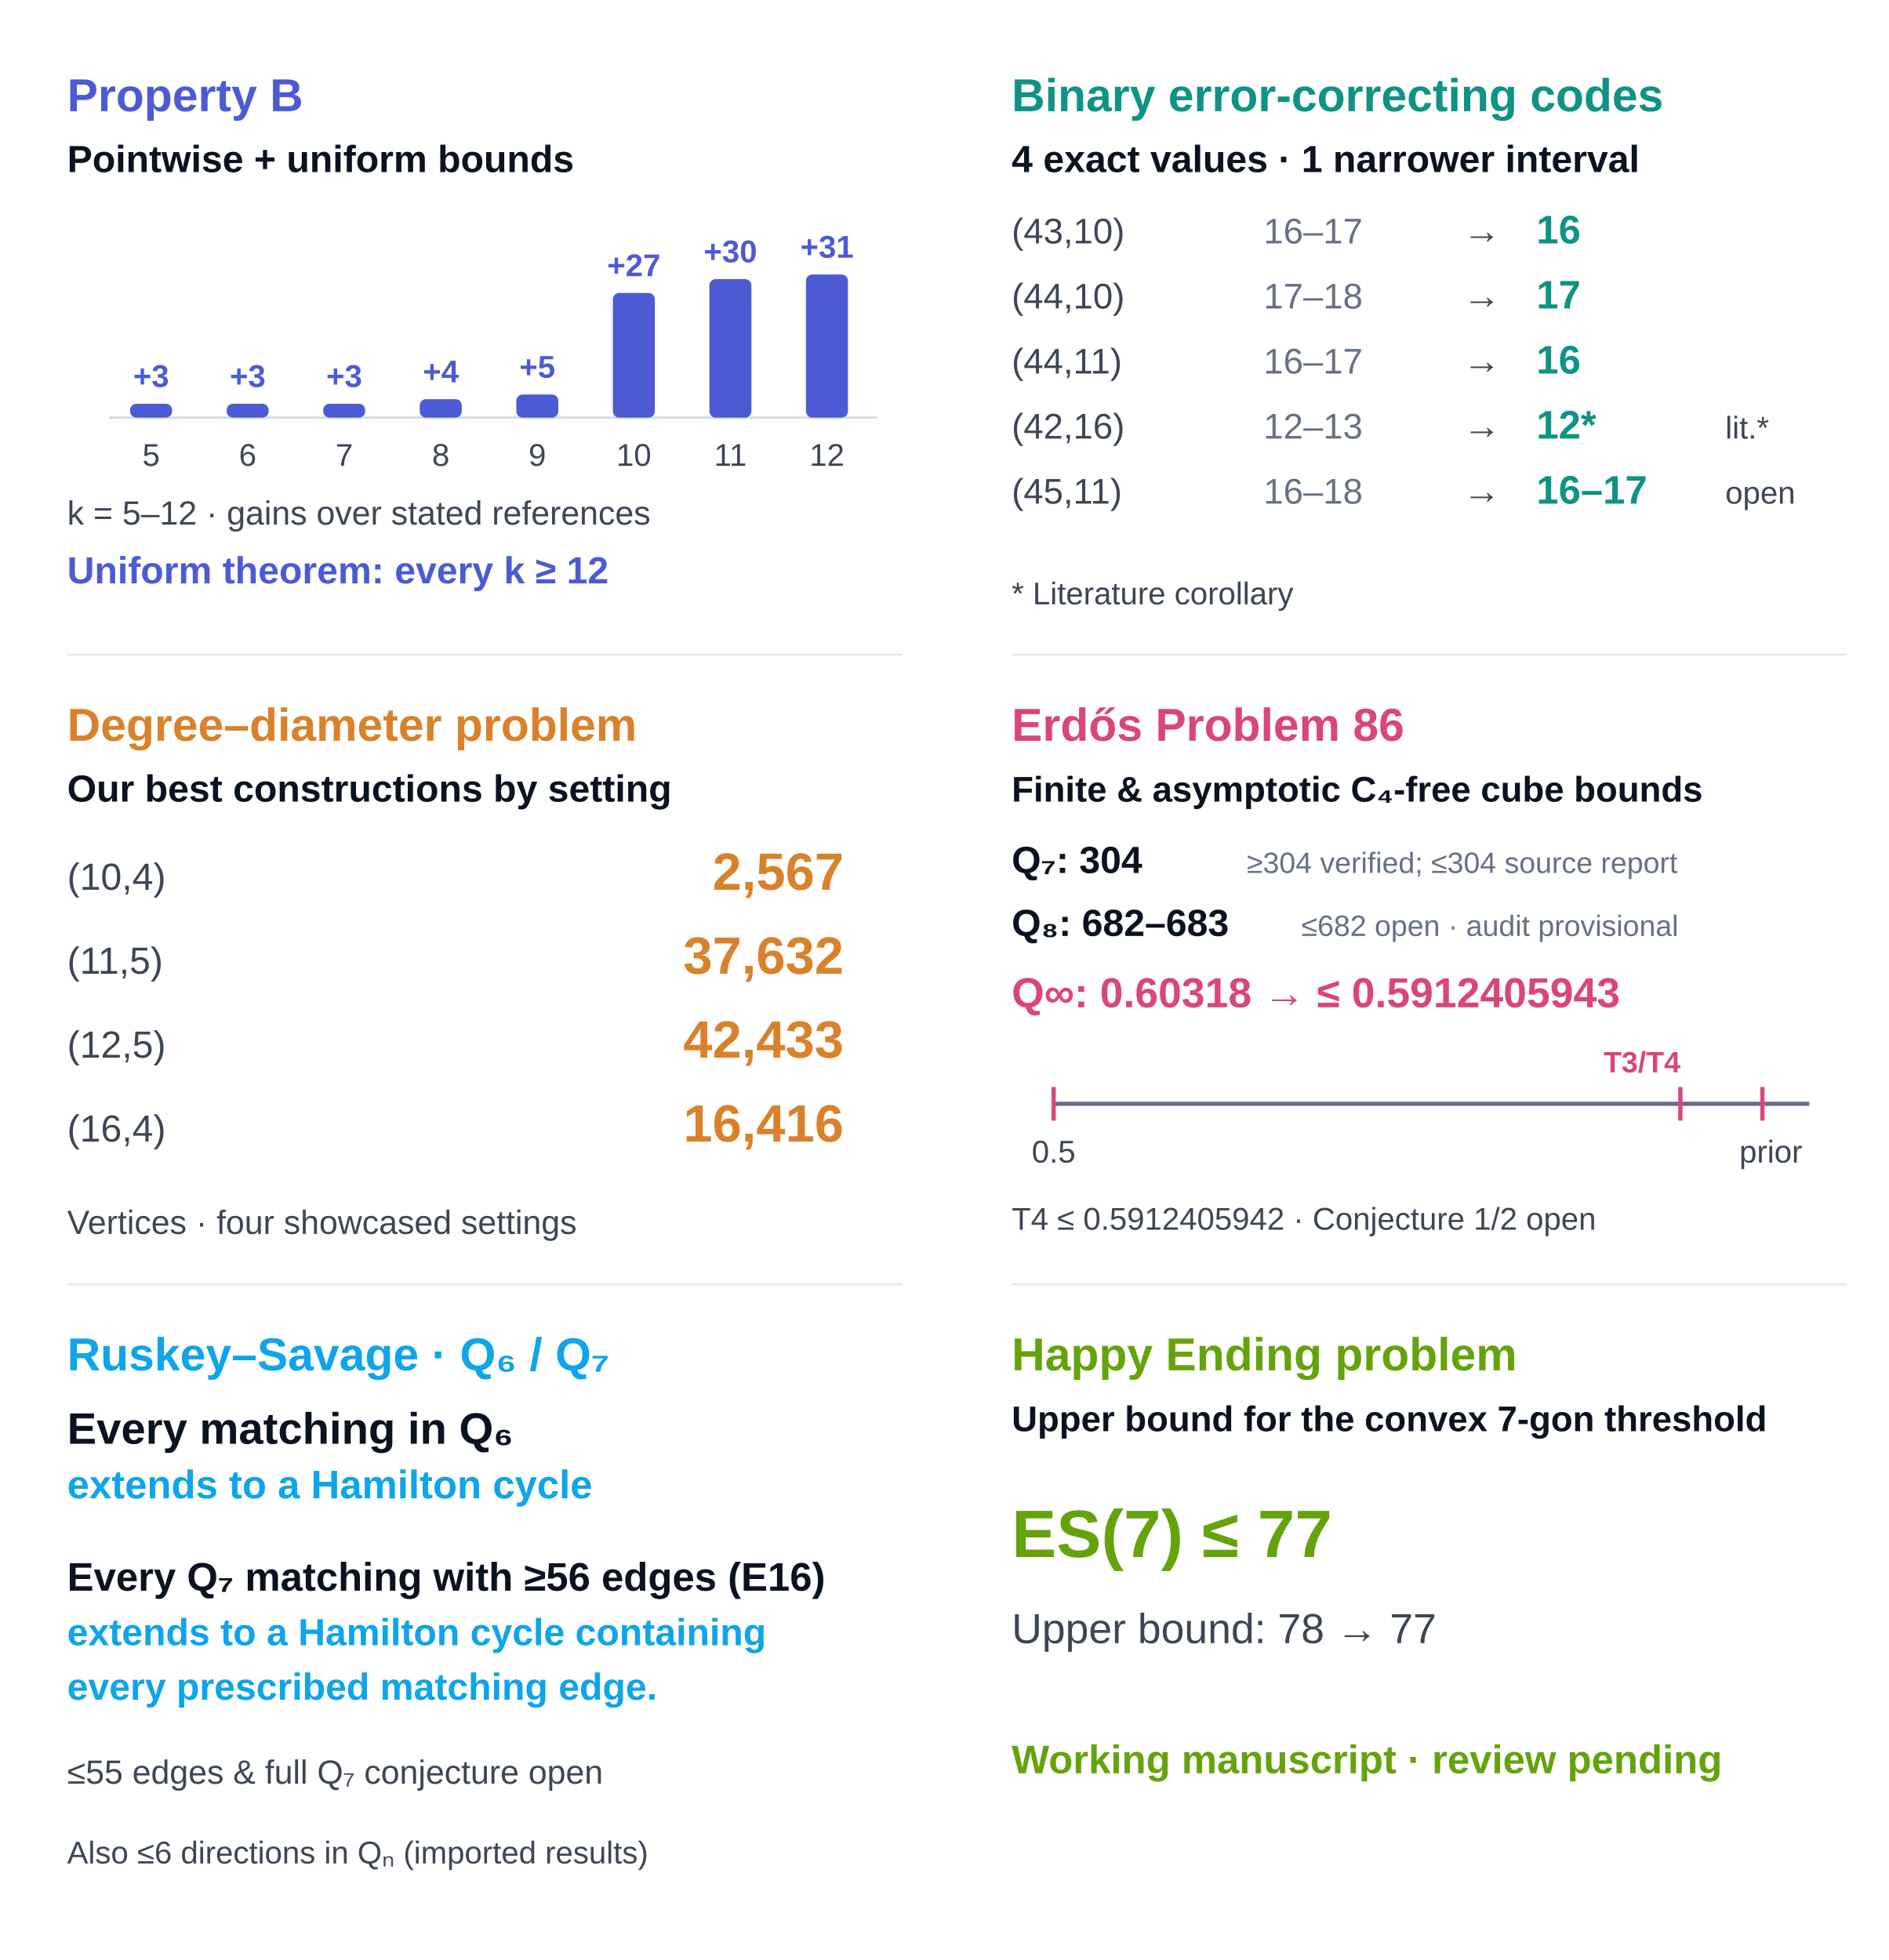
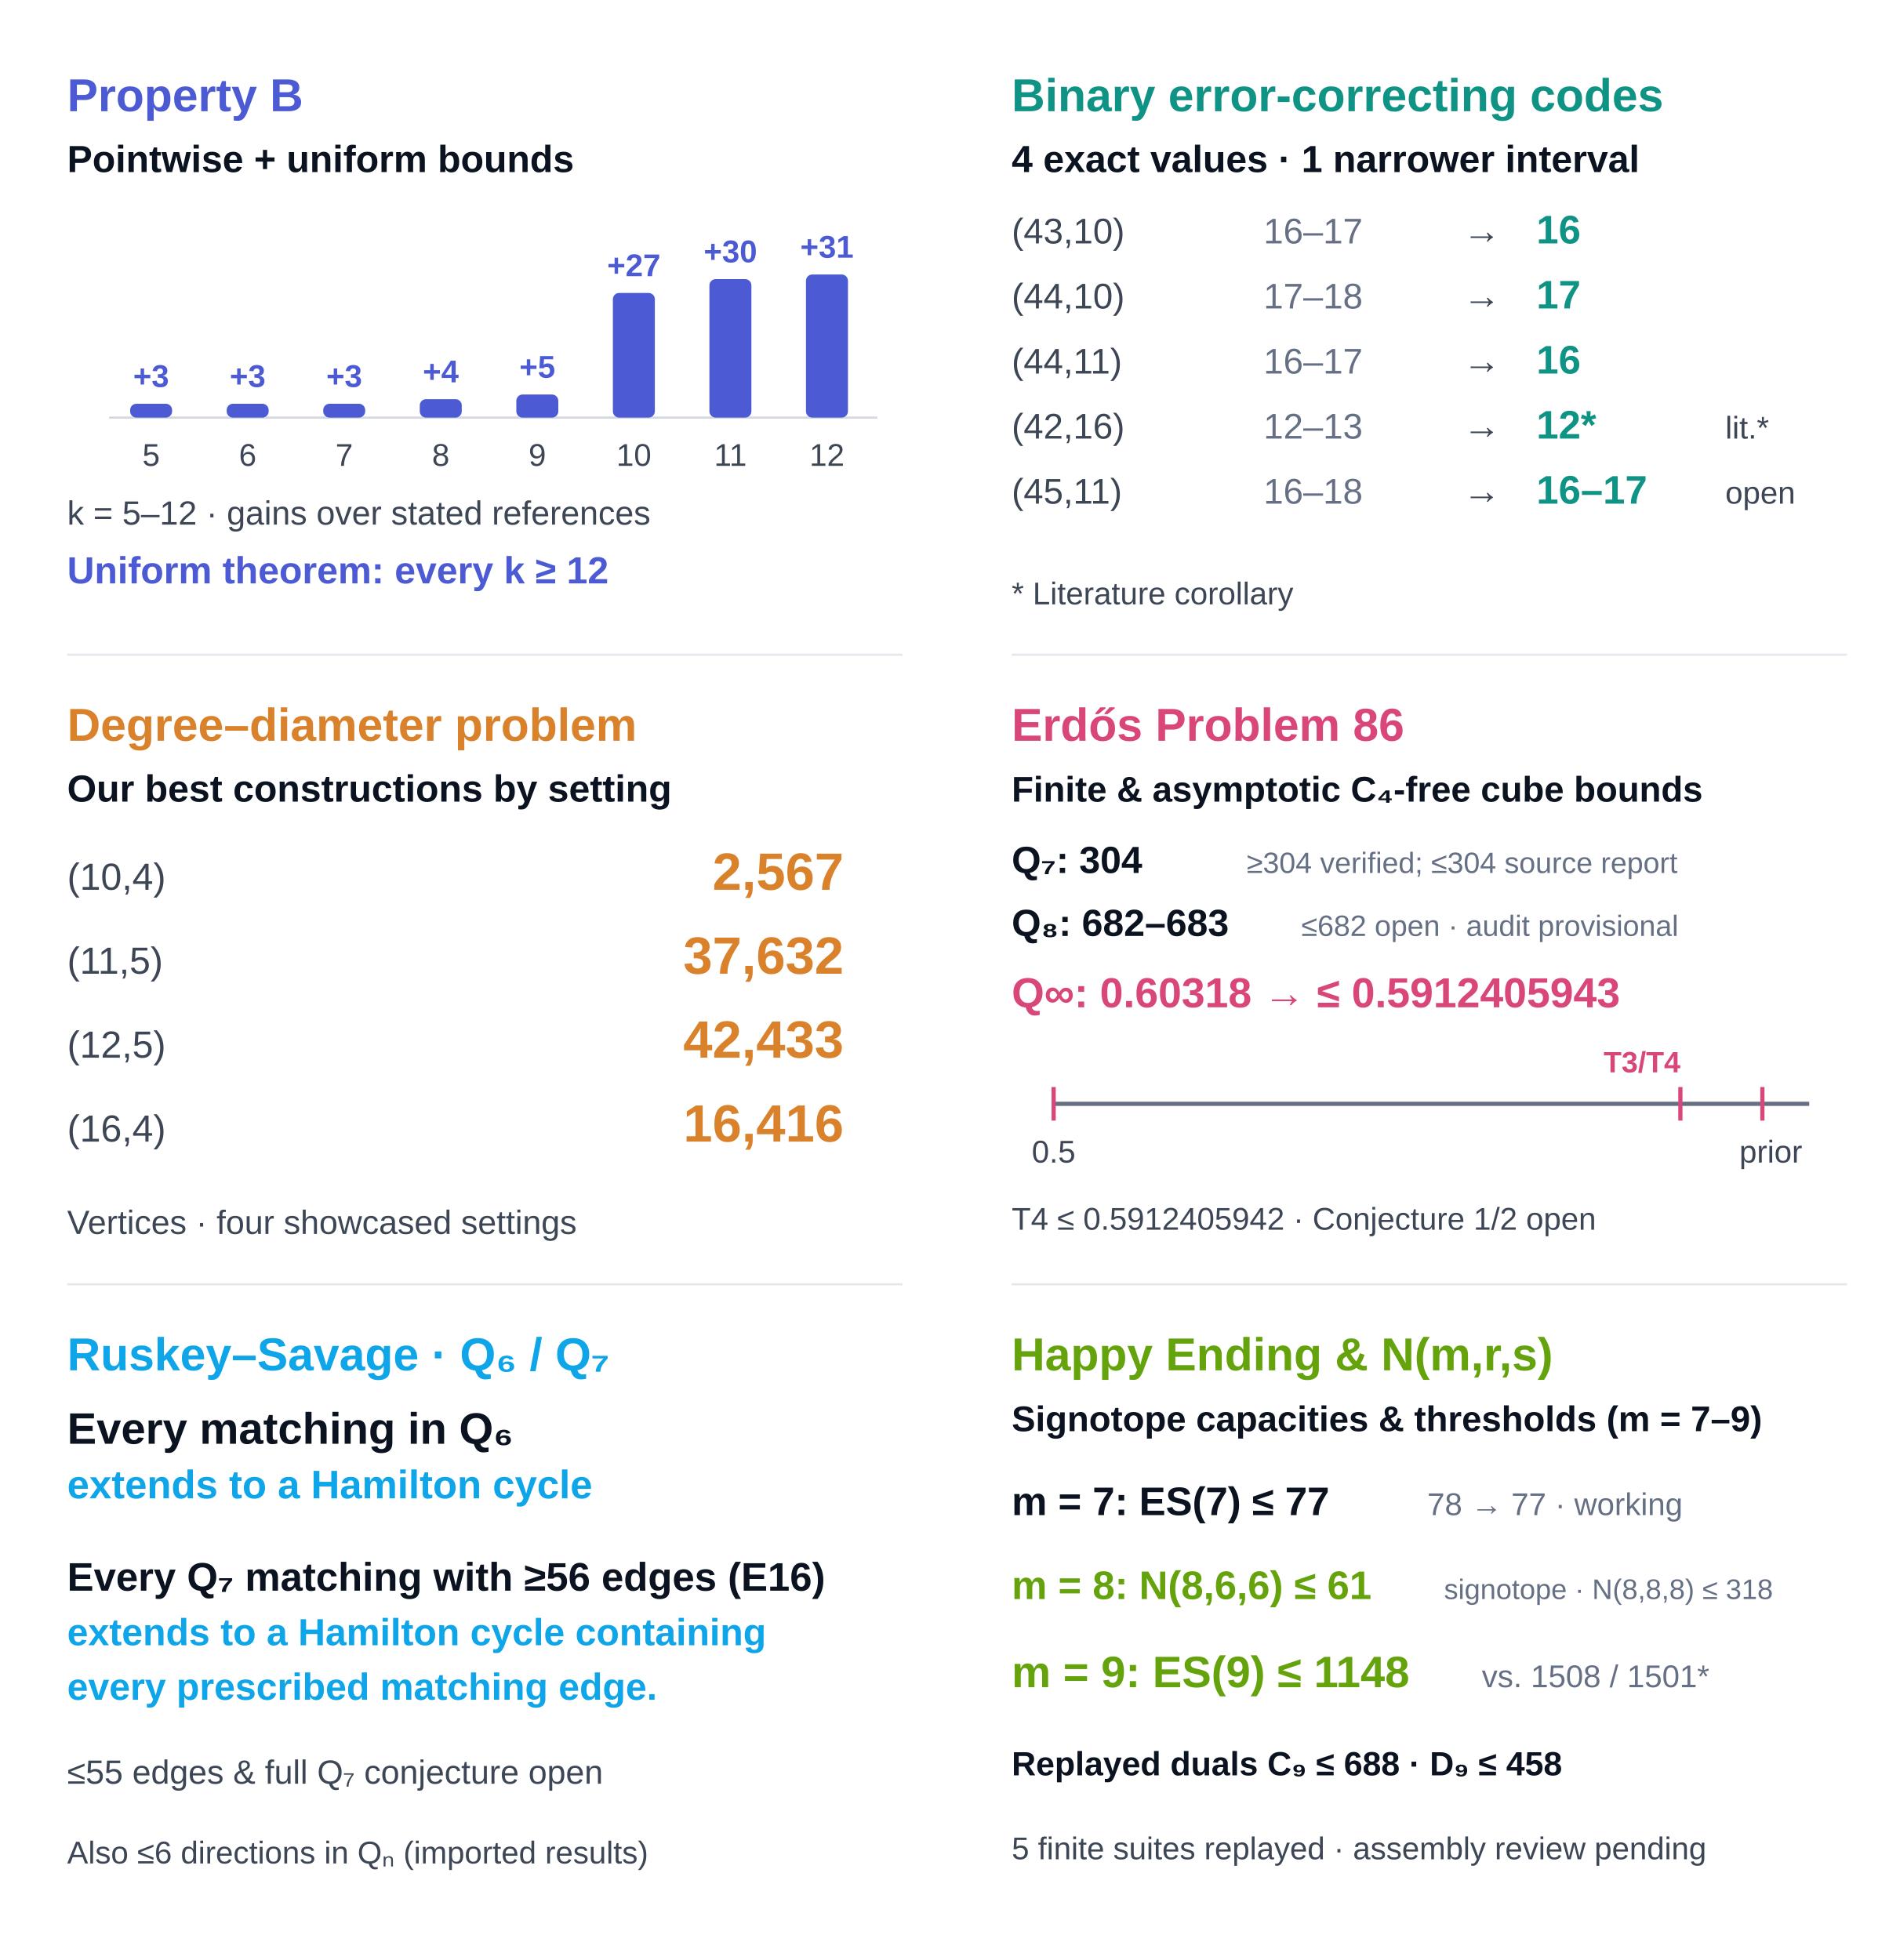
<svg xmlns="http://www.w3.org/2000/svg" width="900" height="934" viewBox="0 0 900 934" role="img">
  <rect width="900" height="934" fill="white" />
  <g font-family="Arial, PingFang SC, Microsoft YaHei, sans-serif">
    <text x="32" y="53" font-size="22" fill="#4C5BD4" font-weight="650" text-anchor="start">Property B</text>
    <text x="32" y="82" font-size="18" fill="#0B1220" font-weight="550" text-anchor="start">Pointwise + uniform bounds</text>
    <line x1="52" y1="199" x2="418" y2="199" stroke="#D3D8E0" stroke-width="1" />
    <rect x="62" y="192.4" width="20" height="6.6" rx="3" fill="#4C5BD4" />
    <text x="72" y="184.4" font-size="15" fill="#4C5BD4" font-weight="600" text-anchor="middle">+3</text>
    <text x="72" y="222" font-size="15" fill="#3D4655" font-weight="400" text-anchor="middle">5</text>
    <rect x="108" y="192.4" width="20" height="6.6" rx="3" fill="#4C5BD4" />
    <text x="118" y="184.4" font-size="15" fill="#4C5BD4" font-weight="600" text-anchor="middle">+3</text>
    <text x="118" y="222" font-size="15" fill="#3D4655" font-weight="400" text-anchor="middle">6</text>
    <rect x="154" y="192.4" width="20" height="6.6" rx="3" fill="#4C5BD4" />
    <text x="164" y="184.4" font-size="15" fill="#4C5BD4" font-weight="600" text-anchor="middle">+3</text>
    <text x="164" y="222" font-size="15" fill="#3D4655" font-weight="400" text-anchor="middle">7</text>
    <rect x="200" y="190.2" width="20" height="8.8" rx="3" fill="#4C5BD4" />
    <text x="210" y="182.2" font-size="15" fill="#4C5BD4" font-weight="600" text-anchor="middle">+4</text>
    <text x="210" y="222" font-size="15" fill="#3D4655" font-weight="400" text-anchor="middle">8</text>
    <rect x="246" y="188.0" width="20" height="11.0" rx="3" fill="#4C5BD4" />
    <text x="256" y="180.0" font-size="15" fill="#4C5BD4" font-weight="600" text-anchor="middle">+5</text>
    <text x="256" y="222" font-size="15" fill="#3D4655" font-weight="400" text-anchor="middle">9</text>
    <rect x="292" y="139.6" width="20" height="59.4" rx="3" fill="#4C5BD4" />
    <text x="302" y="131.6" font-size="15" fill="#4C5BD4" font-weight="600" text-anchor="middle">+27</text>
    <text x="302" y="222" font-size="15" fill="#3D4655" font-weight="400" text-anchor="middle">10</text>
    <rect x="338" y="133.0" width="20" height="66.0" rx="3" fill="#4C5BD4" />
    <text x="348" y="125.0" font-size="15" fill="#4C5BD4" font-weight="600" text-anchor="middle">+30</text>
    <text x="348" y="222" font-size="15" fill="#3D4655" font-weight="400" text-anchor="middle">11</text>
    <rect x="384" y="130.8" width="20" height="68.2" rx="3" fill="#4C5BD4" />
    <text x="394" y="122.8" font-size="15" fill="#4C5BD4" font-weight="600" text-anchor="middle">+31</text>
    <text x="394" y="222" font-size="15" fill="#3D4655" font-weight="400" text-anchor="middle">12</text>
    <text x="32" y="250" font-size="16" fill="#3D4655" font-weight="400" text-anchor="start">k = 5–12 · gains over stated references</text>
    <text x="32" y="278" font-size="18" fill="#4C5BD4" font-weight="550" text-anchor="start">Uniform theorem: every k ≥ 12</text>
    <line x1="32" y1="312" x2="430" y2="312" stroke="#E4E7EC" stroke-width="1" />
    <text x="482" y="53" font-size="22" fill="#0E9384" font-weight="650" text-anchor="start">Binary error-correcting codes</text>
    <text x="482" y="82" font-size="18" fill="#0B1220" font-weight="550" text-anchor="start">4 exact values · 1 narrower interval</text>
    <text x="482" y="116" font-size="17" fill="#3D4655" font-weight="400" text-anchor="start">(43,10)</text>
    <text x="602" y="116" font-size="17" fill="#667085" font-weight="400" text-anchor="start">16–17</text>
    <text x="697" y="116" font-size="18" fill="#3D4655" font-weight="400" text-anchor="start">→</text>
    <text x="732" y="116" font-size="19" fill="#0E9384" font-weight="650" text-anchor="start">16</text>
    <text x="822" y="116" font-size="15" fill="#3D4655" font-weight="400" text-anchor="start" />
    <text x="482" y="147" font-size="17" fill="#3D4655" font-weight="400" text-anchor="start">(44,10)</text>
    <text x="602" y="147" font-size="17" fill="#667085" font-weight="400" text-anchor="start">17–18</text>
    <text x="697" y="147" font-size="18" fill="#3D4655" font-weight="400" text-anchor="start">→</text>
    <text x="732" y="147" font-size="19" fill="#0E9384" font-weight="650" text-anchor="start">17</text>
    <text x="822" y="147" font-size="15" fill="#3D4655" font-weight="400" text-anchor="start" />
    <text x="482" y="178" font-size="17" fill="#3D4655" font-weight="400" text-anchor="start">(44,11)</text>
    <text x="602" y="178" font-size="17" fill="#667085" font-weight="400" text-anchor="start">16–17</text>
    <text x="697" y="178" font-size="18" fill="#3D4655" font-weight="400" text-anchor="start">→</text>
    <text x="732" y="178" font-size="19" fill="#0E9384" font-weight="650" text-anchor="start">16</text>
    <text x="822" y="178" font-size="15" fill="#3D4655" font-weight="400" text-anchor="start" />
    <text x="482" y="209" font-size="17" fill="#3D4655" font-weight="400" text-anchor="start">(42,16)</text>
    <text x="602" y="209" font-size="17" fill="#667085" font-weight="400" text-anchor="start">12–13</text>
    <text x="697" y="209" font-size="18" fill="#3D4655" font-weight="400" text-anchor="start">→</text>
    <text x="732" y="209" font-size="19" fill="#0E9384" font-weight="650" text-anchor="start">12*</text>
    <text x="822" y="209" font-size="15" fill="#3D4655" font-weight="400" text-anchor="start">lit.*</text>
    <text x="482" y="240" font-size="17" fill="#3D4655" font-weight="400" text-anchor="start">(45,11)</text>
    <text x="602" y="240" font-size="17" fill="#667085" font-weight="400" text-anchor="start">16–18</text>
    <text x="697" y="240" font-size="18" fill="#3D4655" font-weight="400" text-anchor="start">→</text>
    <text x="732" y="240" font-size="19" fill="#0E9384" font-weight="650" text-anchor="start">16–17</text>
    <text x="822" y="240" font-size="15" fill="#3D4655" font-weight="400" text-anchor="start">open</text>
    <text x="482" y="288" font-size="15" fill="#3D4655" font-weight="400" text-anchor="start">* Literature corollary</text>
    <line x1="482" y1="312" x2="880" y2="312" stroke="#E4E7EC" stroke-width="1" />
    <text x="32" y="353" font-size="22" fill="#D9822B" font-weight="650" text-anchor="start">Degree–diameter problem</text>
    <text x="32" y="382" font-size="18" fill="#0B1220" font-weight="550" text-anchor="start">Our best constructions by setting</text>
    <text x="32" y="424" font-size="18" fill="#3D4655" font-weight="400" text-anchor="start">(10,4)</text>
    <text x="402" y="424" font-size="25" fill="#D9822B" font-weight="650" text-anchor="end">2,567</text>
    <text x="32" y="464" font-size="18" fill="#3D4655" font-weight="400" text-anchor="start">(11,5)</text>
    <text x="402" y="464" font-size="25" fill="#D9822B" font-weight="650" text-anchor="end">37,632</text>
    <text x="32" y="504" font-size="18" fill="#3D4655" font-weight="400" text-anchor="start">(12,5)</text>
    <text x="402" y="504" font-size="25" fill="#D9822B" font-weight="650" text-anchor="end">42,433</text>
    <text x="32" y="544" font-size="18" fill="#3D4655" font-weight="400" text-anchor="start">(16,4)</text>
    <text x="402" y="544" font-size="25" fill="#D9822B" font-weight="650" text-anchor="end">16,416</text>
    <text x="32" y="588" font-size="16" fill="#3D4655" font-weight="400" text-anchor="start">Vertices · four showcased settings</text>
    <line x1="32" y1="612" x2="430" y2="612" stroke="#E4E7EC" stroke-width="1" />
    <text x="482" y="353" font-size="22" fill="#D9467A" font-weight="650" text-anchor="start">Erdős Problem 86</text>
    <text x="482" y="382" font-size="17" fill="#0B1220" font-weight="550" text-anchor="start">Finite &amp; asymptotic C₄-free cube bounds</text>
    <text x="482" y="416" font-size="18" fill="#0B1220" font-weight="600" text-anchor="start">Q₇: 304</text>
    <text x="594" y="416" font-size="14" fill="#667085" font-weight="400" text-anchor="start">≥304 verified; ≤304 source report</text>
    <text x="482" y="446" font-size="18" fill="#0B1220" font-weight="600" text-anchor="start">Q₈: 682–683</text>
    <text x="620" y="446" font-size="14" fill="#667085" font-weight="400" text-anchor="start">≤682 open · audit provisional</text>
    <text x="482" y="480" font-size="20" fill="#D9467A" font-weight="650" text-anchor="start">Q∞: 0.60318 → ≤ 0.5912405943</text>
    <line x1="502.0" y1="526" x2="862.0" y2="526" stroke="#667085" stroke-width="2" />
    <line x1="502.0" y1="518" x2="502.0" y2="534" stroke="#D9467A" stroke-width="2" />
    <line x1="800.606" y1="518" x2="800.606" y2="534" stroke="#D9467A" stroke-width="2" />
    <line x1="839.68" y1="518" x2="839.68" y2="534" stroke="#D9467A" stroke-width="2" />
    <text x="502.0" y="554" font-size="15" fill="#3D4655" font-weight="400" text-anchor="middle">0.5</text>
    <text x="800.606" y="511" font-size="14" fill="#D9467A" font-weight="600" text-anchor="end">T3/T4</text>
    <text x="843.68" y="554" font-size="15" fill="#3D4655" font-weight="400" text-anchor="middle">prior</text>
    <text x="482" y="586" font-size="15" fill="#3D4655" font-weight="400" text-anchor="start">T4 ≤ 0.5912405942 · Conjecture 1/2 open</text>
    <line x1="482" y1="612" x2="880" y2="612" stroke="#E4E7EC" stroke-width="1" />
    <text x="32" y="653" font-size="22" fill="#0EA5E9" font-weight="650" text-anchor="start">Ruskey–Savage · Q₆ / Q₇</text>
    <text x="32" y="688" font-size="21" fill="#0B1220" font-weight="600" text-anchor="start">Every matching in Q₆</text>
    <text x="32" y="714" font-size="19" fill="#0EA5E9" font-weight="600" text-anchor="start">extends to a Hamilton cycle</text>
    <text x="32" y="758" font-size="19" fill="#0B1220" font-weight="600" text-anchor="start">Every Q₇ matching with ≥56 edges (E16)</text>
    <text x="32" y="784" font-size="18" fill="#0EA5E9" font-weight="600" text-anchor="start">extends to a Hamilton cycle containing</text>
    <text x="32" y="810" font-size="18" fill="#0EA5E9" font-weight="600" text-anchor="start">every prescribed matching edge.</text>
    <text x="32" y="850" font-size="16" fill="#3D4655" font-weight="400" text-anchor="start">≤55 edges &amp; full Q₇ conjecture open</text>
    <text x="32" y="888" font-size="15" fill="#3D4655" font-weight="400" text-anchor="start">Also ≤6 directions in Qₙ (imported results)</text>
-     <text x="482" y="653" font-size="22" fill="#65A30D" font-weight="650" text-anchor="start">Happy Ending problem</text>
-     <text x="482" y="682" font-size="17" fill="#0B1220" font-weight="550" text-anchor="start">Upper bound for the convex 7-gon threshold</text>
-     <text x="482" y="742" font-size="32" fill="#65A30D" font-weight="650" text-anchor="start">ES(7) ≤ 77</text>
-     <text x="482" y="783" font-size="20" fill="#3D4655" font-weight="400" text-anchor="start">Upper bound: 78 → 77</text>
-     <text x="482" y="845" font-size="19" fill="#65A30D" font-weight="650" text-anchor="start">Working manuscript · review pending</text>
+     <text x="482" y="653" font-size="22" fill="#65A30D" font-weight="650" text-anchor="start">Happy Ending &amp; N(m,r,s)</text>
+     <text x="482" y="682" font-size="17" fill="#0B1220" font-weight="550" text-anchor="start">Signotope capacities &amp; thresholds (m = 7–9)</text>
+     <text x="482" y="722" font-size="19" fill="#0B1220" font-weight="600" text-anchor="start">m = 7: ES(7) ≤ 77</text>
+     <text x="680" y="722" font-size="15" fill="#667085" font-weight="400" text-anchor="start">78 → 77 · working</text>
+     <text x="482" y="762" font-size="19" fill="#65A30D" font-weight="650" text-anchor="start">m = 8: N(8,6,6) ≤ 61</text>
+     <text x="688" y="762" font-size="13.5" fill="#667085" font-weight="400" text-anchor="start">signotope · N(8,8,8) ≤ 318</text>
+     <text x="482" y="804" font-size="21" fill="#65A30D" font-weight="650" text-anchor="start">m = 9: ES(9) ≤ 1148</text>
+     <text x="706" y="804" font-size="15" fill="#667085" font-weight="400" text-anchor="start">vs. 1508 / 1501*</text>
+     <text x="482" y="846" font-size="16" fill="#0B1220" font-weight="550" text-anchor="start">Replayed duals C₉ ≤ 688 · D₉ ≤ 458</text>
+     <text x="482" y="886" font-size="15" fill="#3D4655" font-weight="400" text-anchor="start">5 finite suites replayed · assembly review pending</text>
  </g>
</svg>
